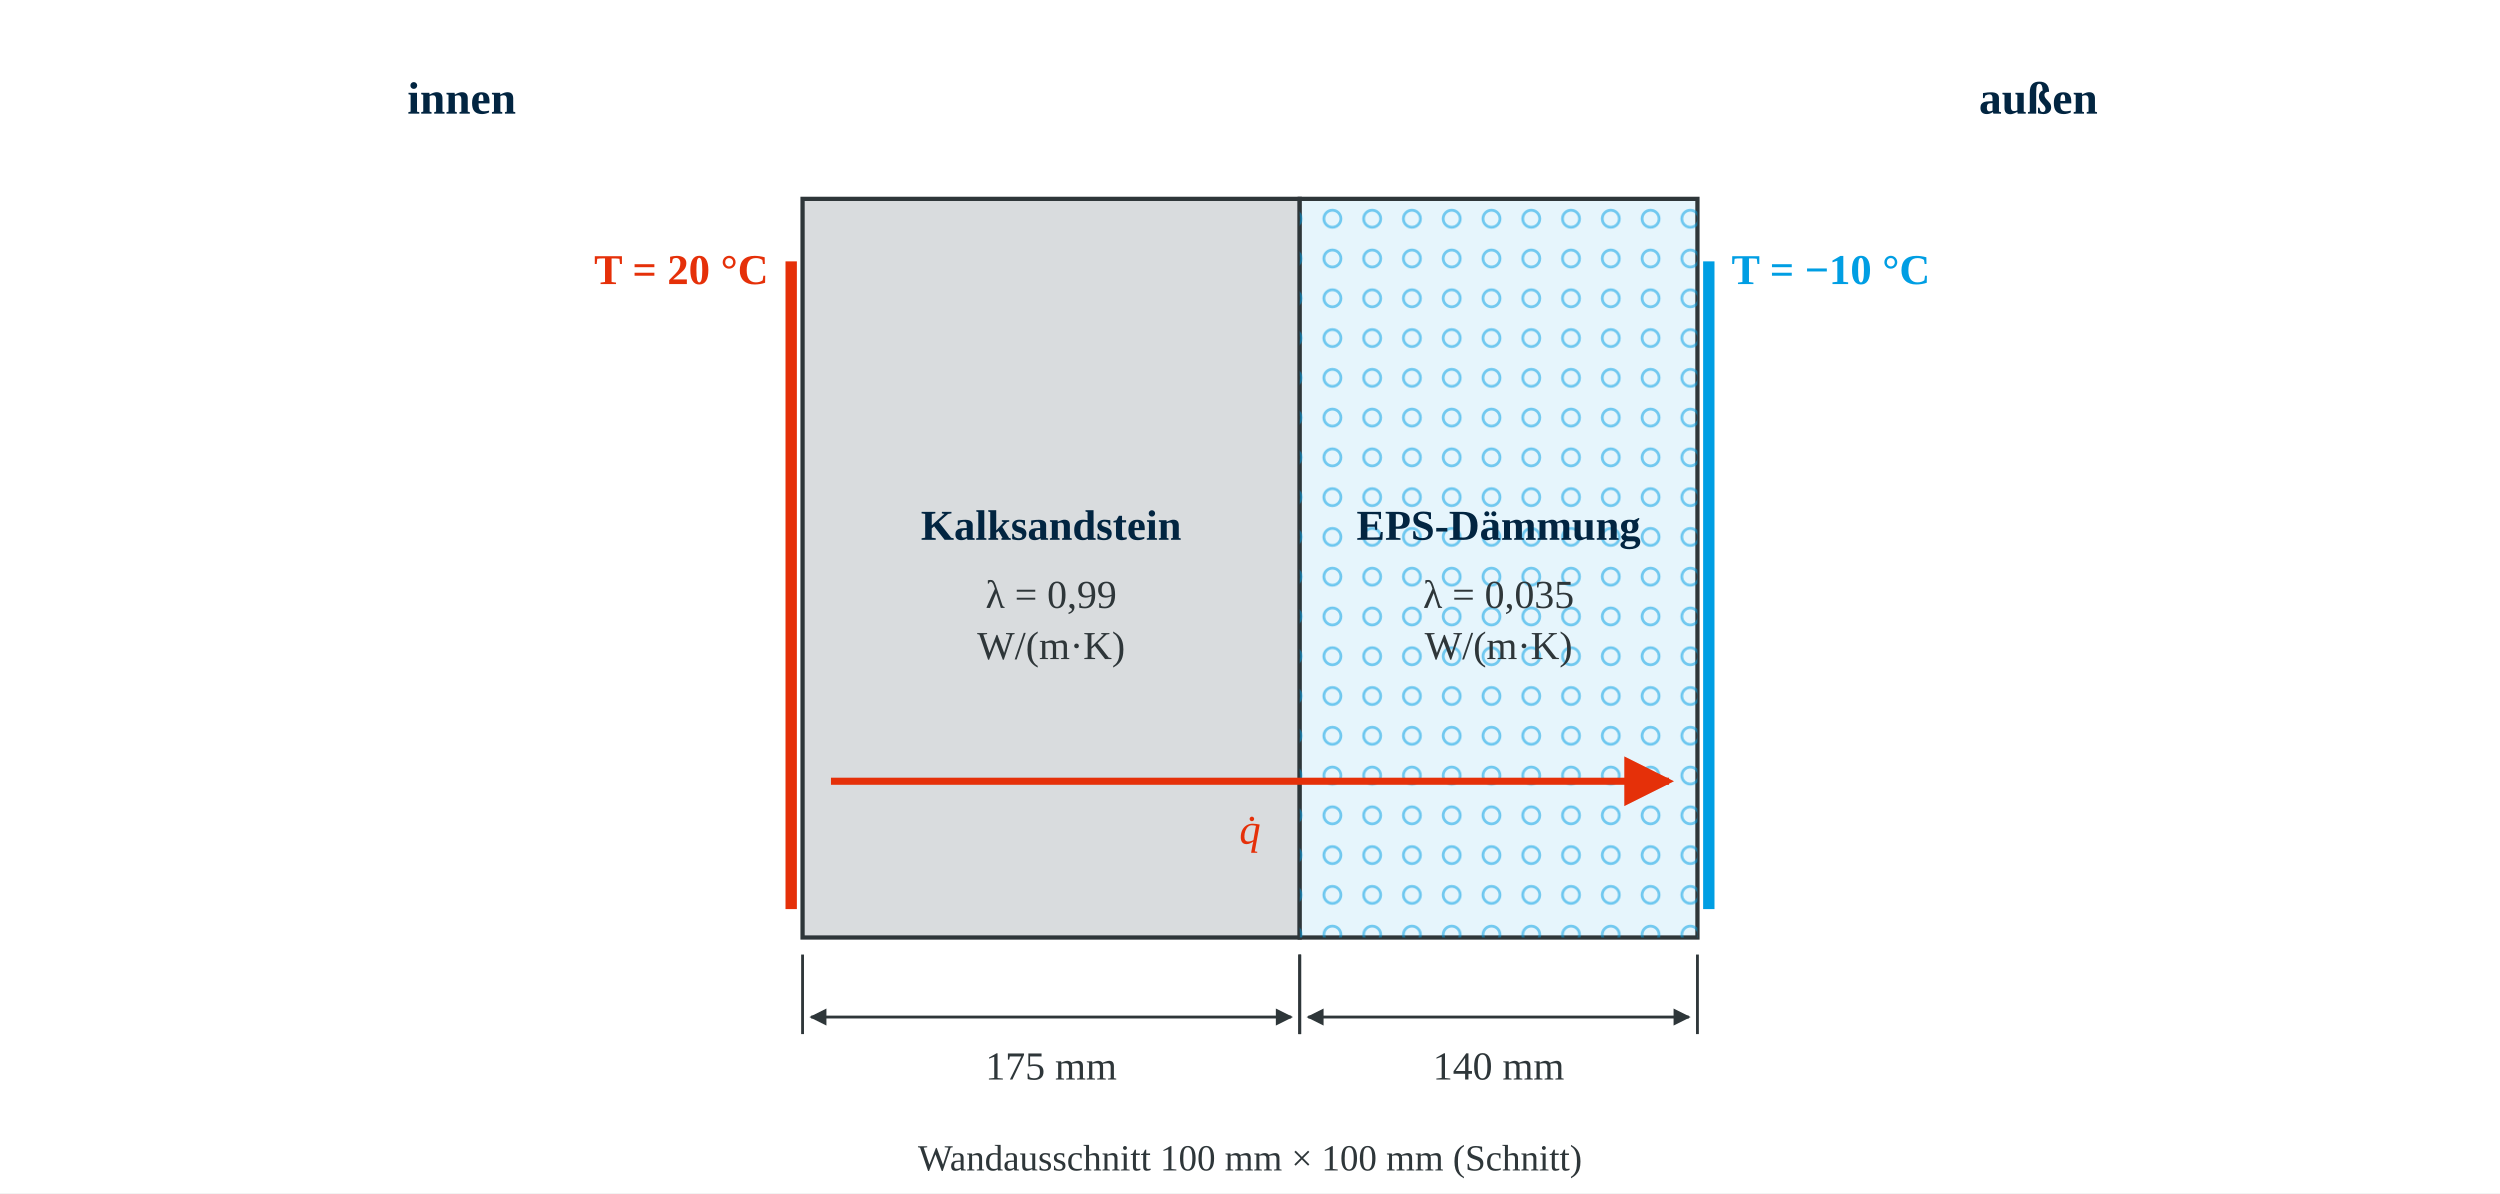
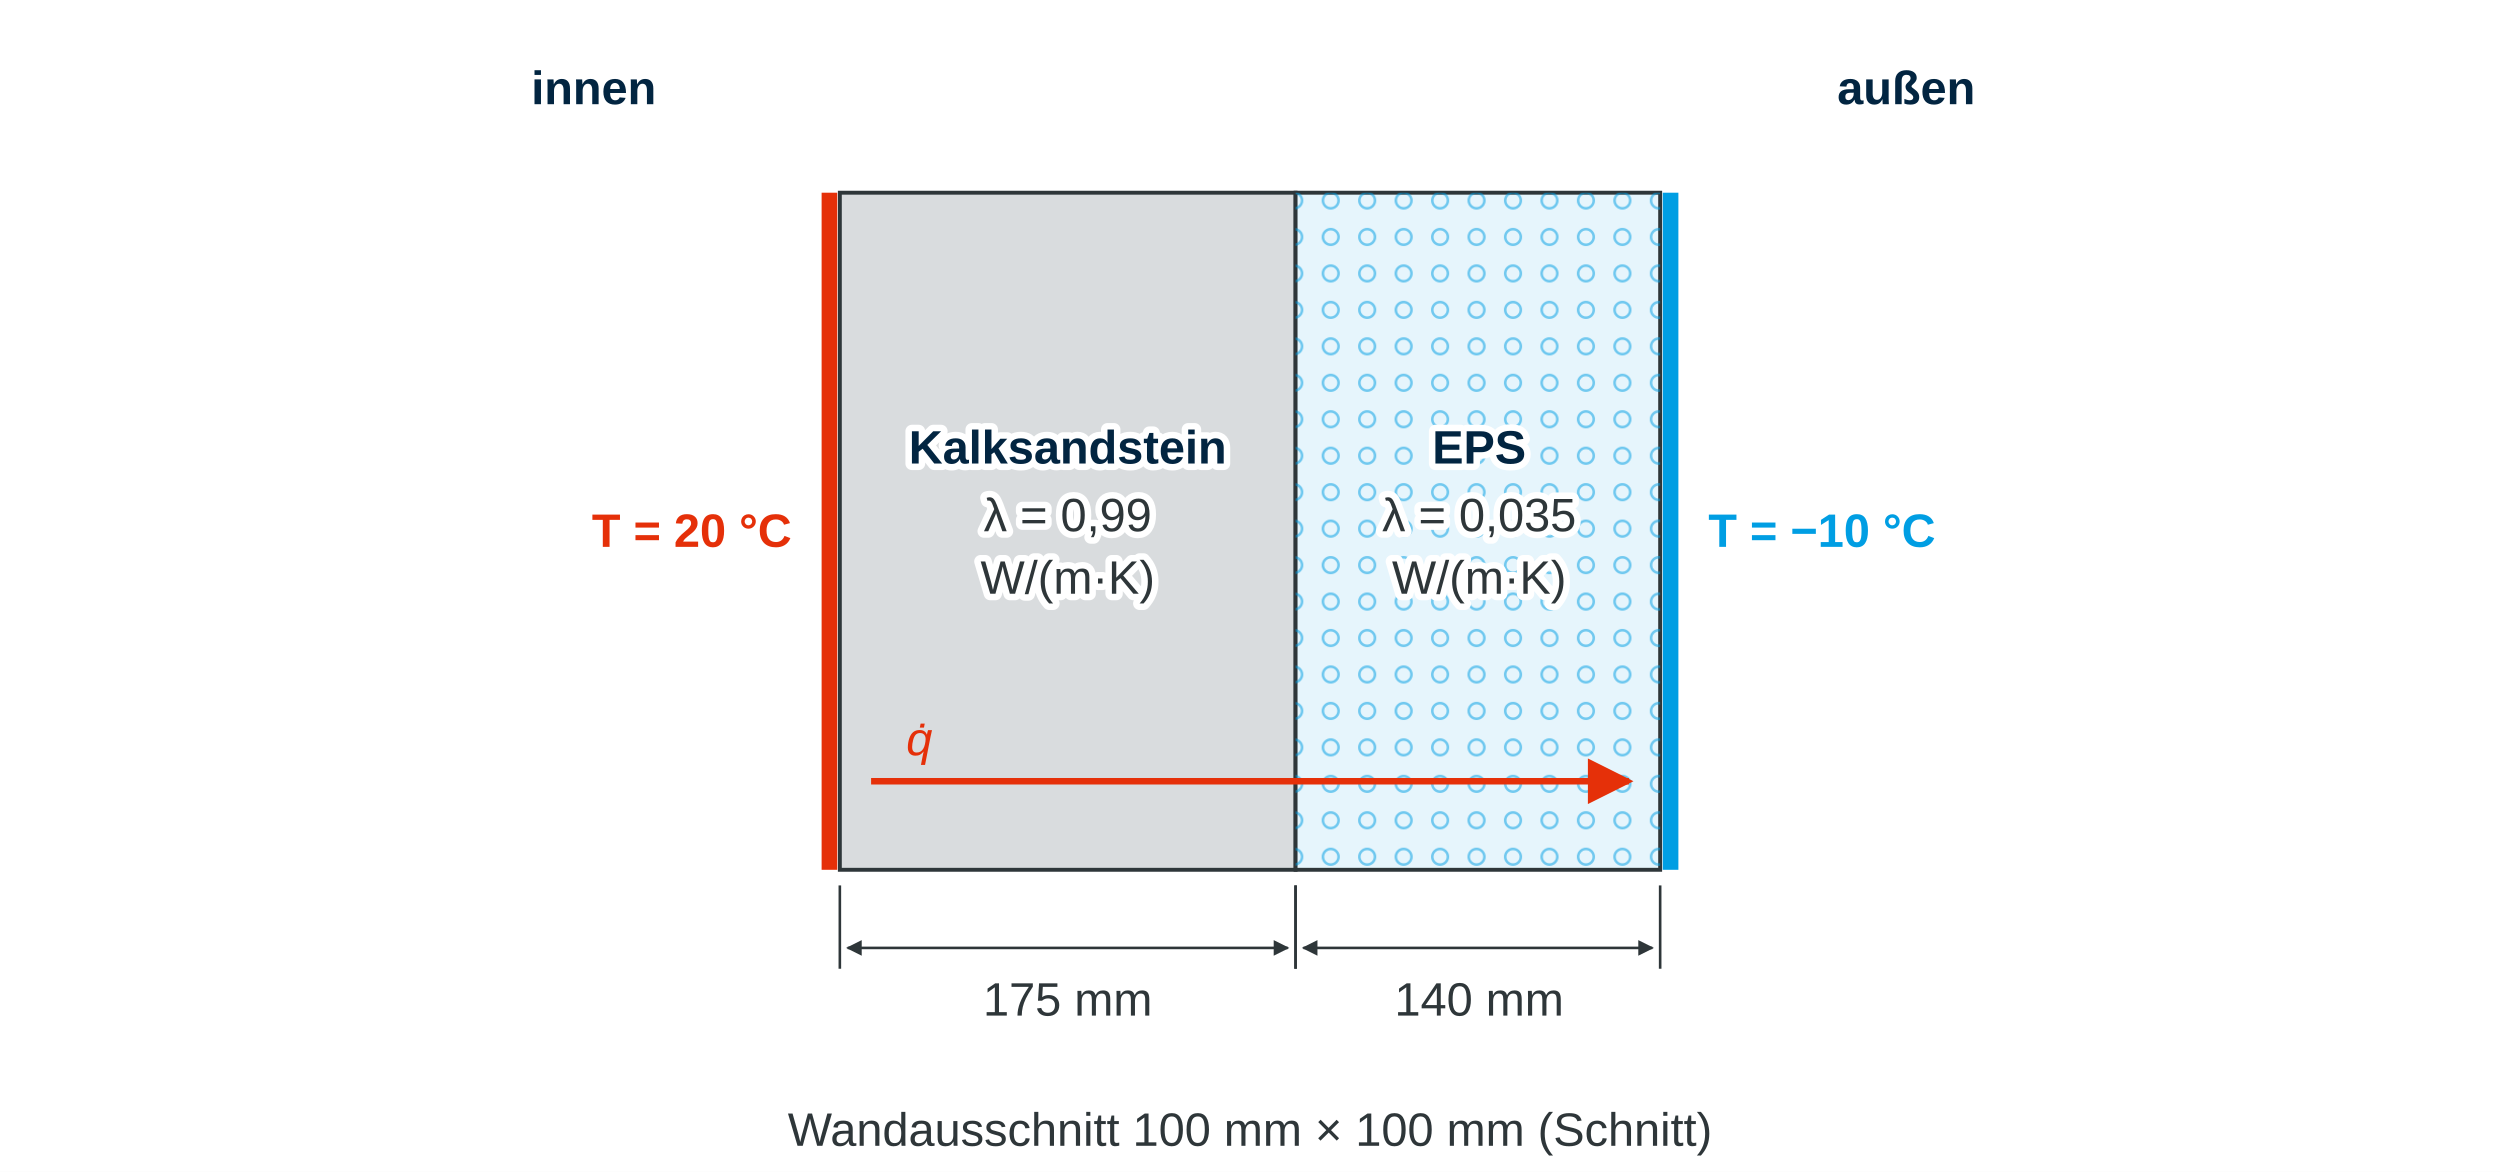
- <svg xmlns="http://www.w3.org/2000/svg" viewBox="0 0 880 420" width="880" height="420" font-family="Source Sans Pro, Source Sans 3, Arial, sans-serif">
-   <rect width="880" height="420" fill="white" />
+ <svg xmlns="http://www.w3.org/2000/svg" viewBox="0 0 960 450" width="960" height="450" font-family="'Source Sans Pro', 'Source Sans 3', Arial, sans-serif">
+   <rect width="960" height="450" fill="white" />
  <defs>
-     <marker id="pf" viewBox="0 0 10 10" refX="9" refY="5" markerWidth="7" markerHeight="7" orient="auto-start-reverse">
+     <marker id="pf" viewBox="0 0 10 10" refX="9" refY="5" markerWidth="7" markerHeight="7" orient="auto">
      <path d="M0,0 L10,5 L0,10 z" fill="#E53009" />
    </marker>
    <marker id="pm" viewBox="0 0 10 10" refX="9" refY="5" markerWidth="6" markerHeight="6" orient="auto-start-reverse">
      <path d="M0,0 L10,5 L0,10 z" fill="#2E3639" />
    </marker>
+     <marker id="plr" viewBox="0 0 10 10" refX="9" refY="5" markerWidth="6" markerHeight="6" orient="auto">
+       <path d="M0,0 L10,5 L0,10 z" fill="#E53009" />
+     </marker>
+     <marker id="plc" viewBox="0 0 10 10" refX="9" refY="5" markerWidth="6" markerHeight="6" orient="auto">
+       <path d="M0,0 L10,5 L0,10 z" fill="#009EE3" />
+     </marker>
    <pattern id="eps" width="14" height="14" patternUnits="userSpaceOnUse">
      <circle cx="7" cy="7" r="3" fill="none" stroke="#009EE3" stroke-width="1" opacity="0.5" />
    </pattern>
  </defs>
-   <rect x="282.5" y="70" width="175" height="260" fill="#d9dcde" stroke="#2E3639" stroke-width="1.5" />
-   <text x="370.0" y="190.0" text-anchor="middle" font-size="15" font-weight="600" fill="#022541">Kalksandstein</text>
-   <text x="370.0" y="214.0" text-anchor="middle" font-size="14" fill="#2E3639">λ = 0,99</text>
-   <text x="370.0" y="232.0" text-anchor="middle" font-size="14" fill="#2E3639">W/(m·K)</text>
-   <line x1="282.5" y1="336" x2="282.5" y2="364" stroke="#2E3639" />
-   <line x1="457.5" y1="336" x2="457.5" y2="364" stroke="#2E3639" />
-   <line x1="285.5" y1="358" x2="454.5" y2="358" stroke="#2E3639" marker-start="url(#pm)" marker-end="url(#pm)" />
-   <text x="370.0" y="380" text-anchor="middle" font-size="14" fill="#2E3639">175 mm</text>
-   <rect x="457.5" y="70" width="140" height="260" fill="#e6f5fc" stroke="#2E3639" stroke-width="1.5" />
-   <rect x="457.5" y="70" width="140" height="260" fill="url(#eps)" />
-   <text x="527.5" y="190.0" text-anchor="middle" font-size="15" font-weight="600" fill="#022541">EPS-Dämmung</text>
-   <text x="527.5" y="214.0" text-anchor="middle" font-size="14" fill="#2E3639">λ = 0,035</text>
-   <text x="527.5" y="232.0" text-anchor="middle" font-size="14" fill="#2E3639">W/(m·K)</text>
-   <line x1="457.5" y1="336" x2="457.5" y2="364" stroke="#2E3639" />
-   <line x1="597.5" y1="336" x2="597.5" y2="364" stroke="#2E3639" />
-   <line x1="460.5" y1="358" x2="594.5" y2="358" stroke="#2E3639" marker-start="url(#pm)" marker-end="url(#pm)" />
-   <text x="527.5" y="380" text-anchor="middle" font-size="14" fill="#2E3639">140 mm</text>
-   <text x="162.5" y="40" text-anchor="middle" font-size="16" font-weight="700" fill="#022541">innen</text>
-   <text x="717.5" y="40" text-anchor="middle" font-size="16" font-weight="700" fill="#022541">außen</text>
-   <text x="270.5" y="100" text-anchor="end" font-size="15" fill="#E53009" font-weight="600">T = 20 °C</text>
-   <text x="609.5" y="100" font-size="15" fill="#009EE3" font-weight="600">T = −10 °C</text>
-   <line x1="278.5" y1="92" x2="278.5" y2="320" stroke="#E53009" stroke-width="4" />
-   <line x1="601.5" y1="92" x2="601.5" y2="320" stroke="#009EE3" stroke-width="4" />
-   <line x1="292.5" y1="275.0" x2="587.5" y2="275.0" stroke="#E53009" stroke-width="2.5" marker-end="url(#pf)" />
-   <text x="440.0" y="297.0" text-anchor="middle" font-size="15" font-style="italic" fill="#E53009">q̇</text>
-   <text x="440.0" y="412" text-anchor="middle" font-size="13" fill="#2E3639">Wandausschnitt 100 mm × 100 mm (Schnitt)</text>
+   <rect x="322.5" y="74" width="175" height="260" fill="#d9dcde" stroke="#2E3639" stroke-width="1.5" />
+   <text x="410" y="178" text-anchor="middle" font-size="18" fill="#022541" font-weight="700" stroke="white" stroke-width="5" stroke-linejoin="round" paint-order="stroke">Kalksandstein</text>
+   <text x="410" y="204" text-anchor="middle" font-size="18" fill="#2E3639" stroke="white" stroke-width="5" stroke-linejoin="round" paint-order="stroke">λ = 0,99</text>
+   <text x="410" y="228" text-anchor="middle" font-size="18" fill="#2E3639" stroke="white" stroke-width="5" stroke-linejoin="round" paint-order="stroke">W/(m·K)</text>
+   <line x1="322.5" y1="340" x2="322.5" y2="372" stroke="#2E3639" />
+   <line x1="497.5" y1="340" x2="497.5" y2="372" stroke="#2E3639" />
+   <line x1="325.5" y1="364" x2="494.5" y2="364" stroke="#2E3639" marker-start="url(#pm)" marker-end="url(#pm)" />
+   <text x="410" y="390" text-anchor="middle" font-size="18" fill="#2E3639">175 mm</text>
+   <rect x="497.5" y="74" width="140" height="260" fill="#e6f5fc" stroke="#2E3639" stroke-width="1.5" />
+   <rect x="497.5" y="74" width="140" height="260" fill="url(#eps)" />
+   <text x="568" y="178" text-anchor="middle" font-size="18" fill="#022541" font-weight="700" stroke="white" stroke-width="5" stroke-linejoin="round" paint-order="stroke">EPS</text>
+   <text x="568" y="204" text-anchor="middle" font-size="18" fill="#2E3639" stroke="white" stroke-width="5" stroke-linejoin="round" paint-order="stroke">λ = 0,035</text>
+   <text x="568" y="228" text-anchor="middle" font-size="18" fill="#2E3639" stroke="white" stroke-width="5" stroke-linejoin="round" paint-order="stroke">W/(m·K)</text>
+   <line x1="497.5" y1="340" x2="497.5" y2="372" stroke="#2E3639" />
+   <line x1="637.5" y1="340" x2="637.5" y2="372" stroke="#2E3639" />
+   <line x1="500.5" y1="364" x2="634.5" y2="364" stroke="#2E3639" marker-start="url(#pm)" marker-end="url(#pm)" />
+   <text x="568" y="390" text-anchor="middle" font-size="18" fill="#2E3639">140 mm</text>
+   <text x="228" y="40" text-anchor="middle" font-size="18" fill="#022541" font-weight="700">innen</text>
+   <text x="732" y="40" text-anchor="middle" font-size="18" fill="#022541" font-weight="700">außen</text>
+   <line x1="318.5" y1="74" x2="318.5" y2="334" stroke="#E53009" stroke-width="6" />
+   <text x="304" y="210" text-anchor="end" font-size="18" fill="#E53009" font-weight="700">T = 20 °C</text>
+   <line x1="641.5" y1="74" x2="641.5" y2="334" stroke="#009EE3" stroke-width="6" />
+   <text x="656" y="210" text-anchor="start" font-size="18" fill="#009EE3" font-weight="700">T = −10 °C</text>
+   <line x1="334.5" y1="300" x2="625.5" y2="300" stroke="#E53009" stroke-width="2.5" marker-end="url(#pf)" />
+   <text x="348" y="290" text-anchor="start" font-size="18" fill="#E53009" font-style="italic">q̇</text>
+   <text x="480" y="440" text-anchor="middle" font-size="18" fill="#2E3639">Wandausschnitt 100 mm × 100 mm (Schnitt)</text>
</svg>
